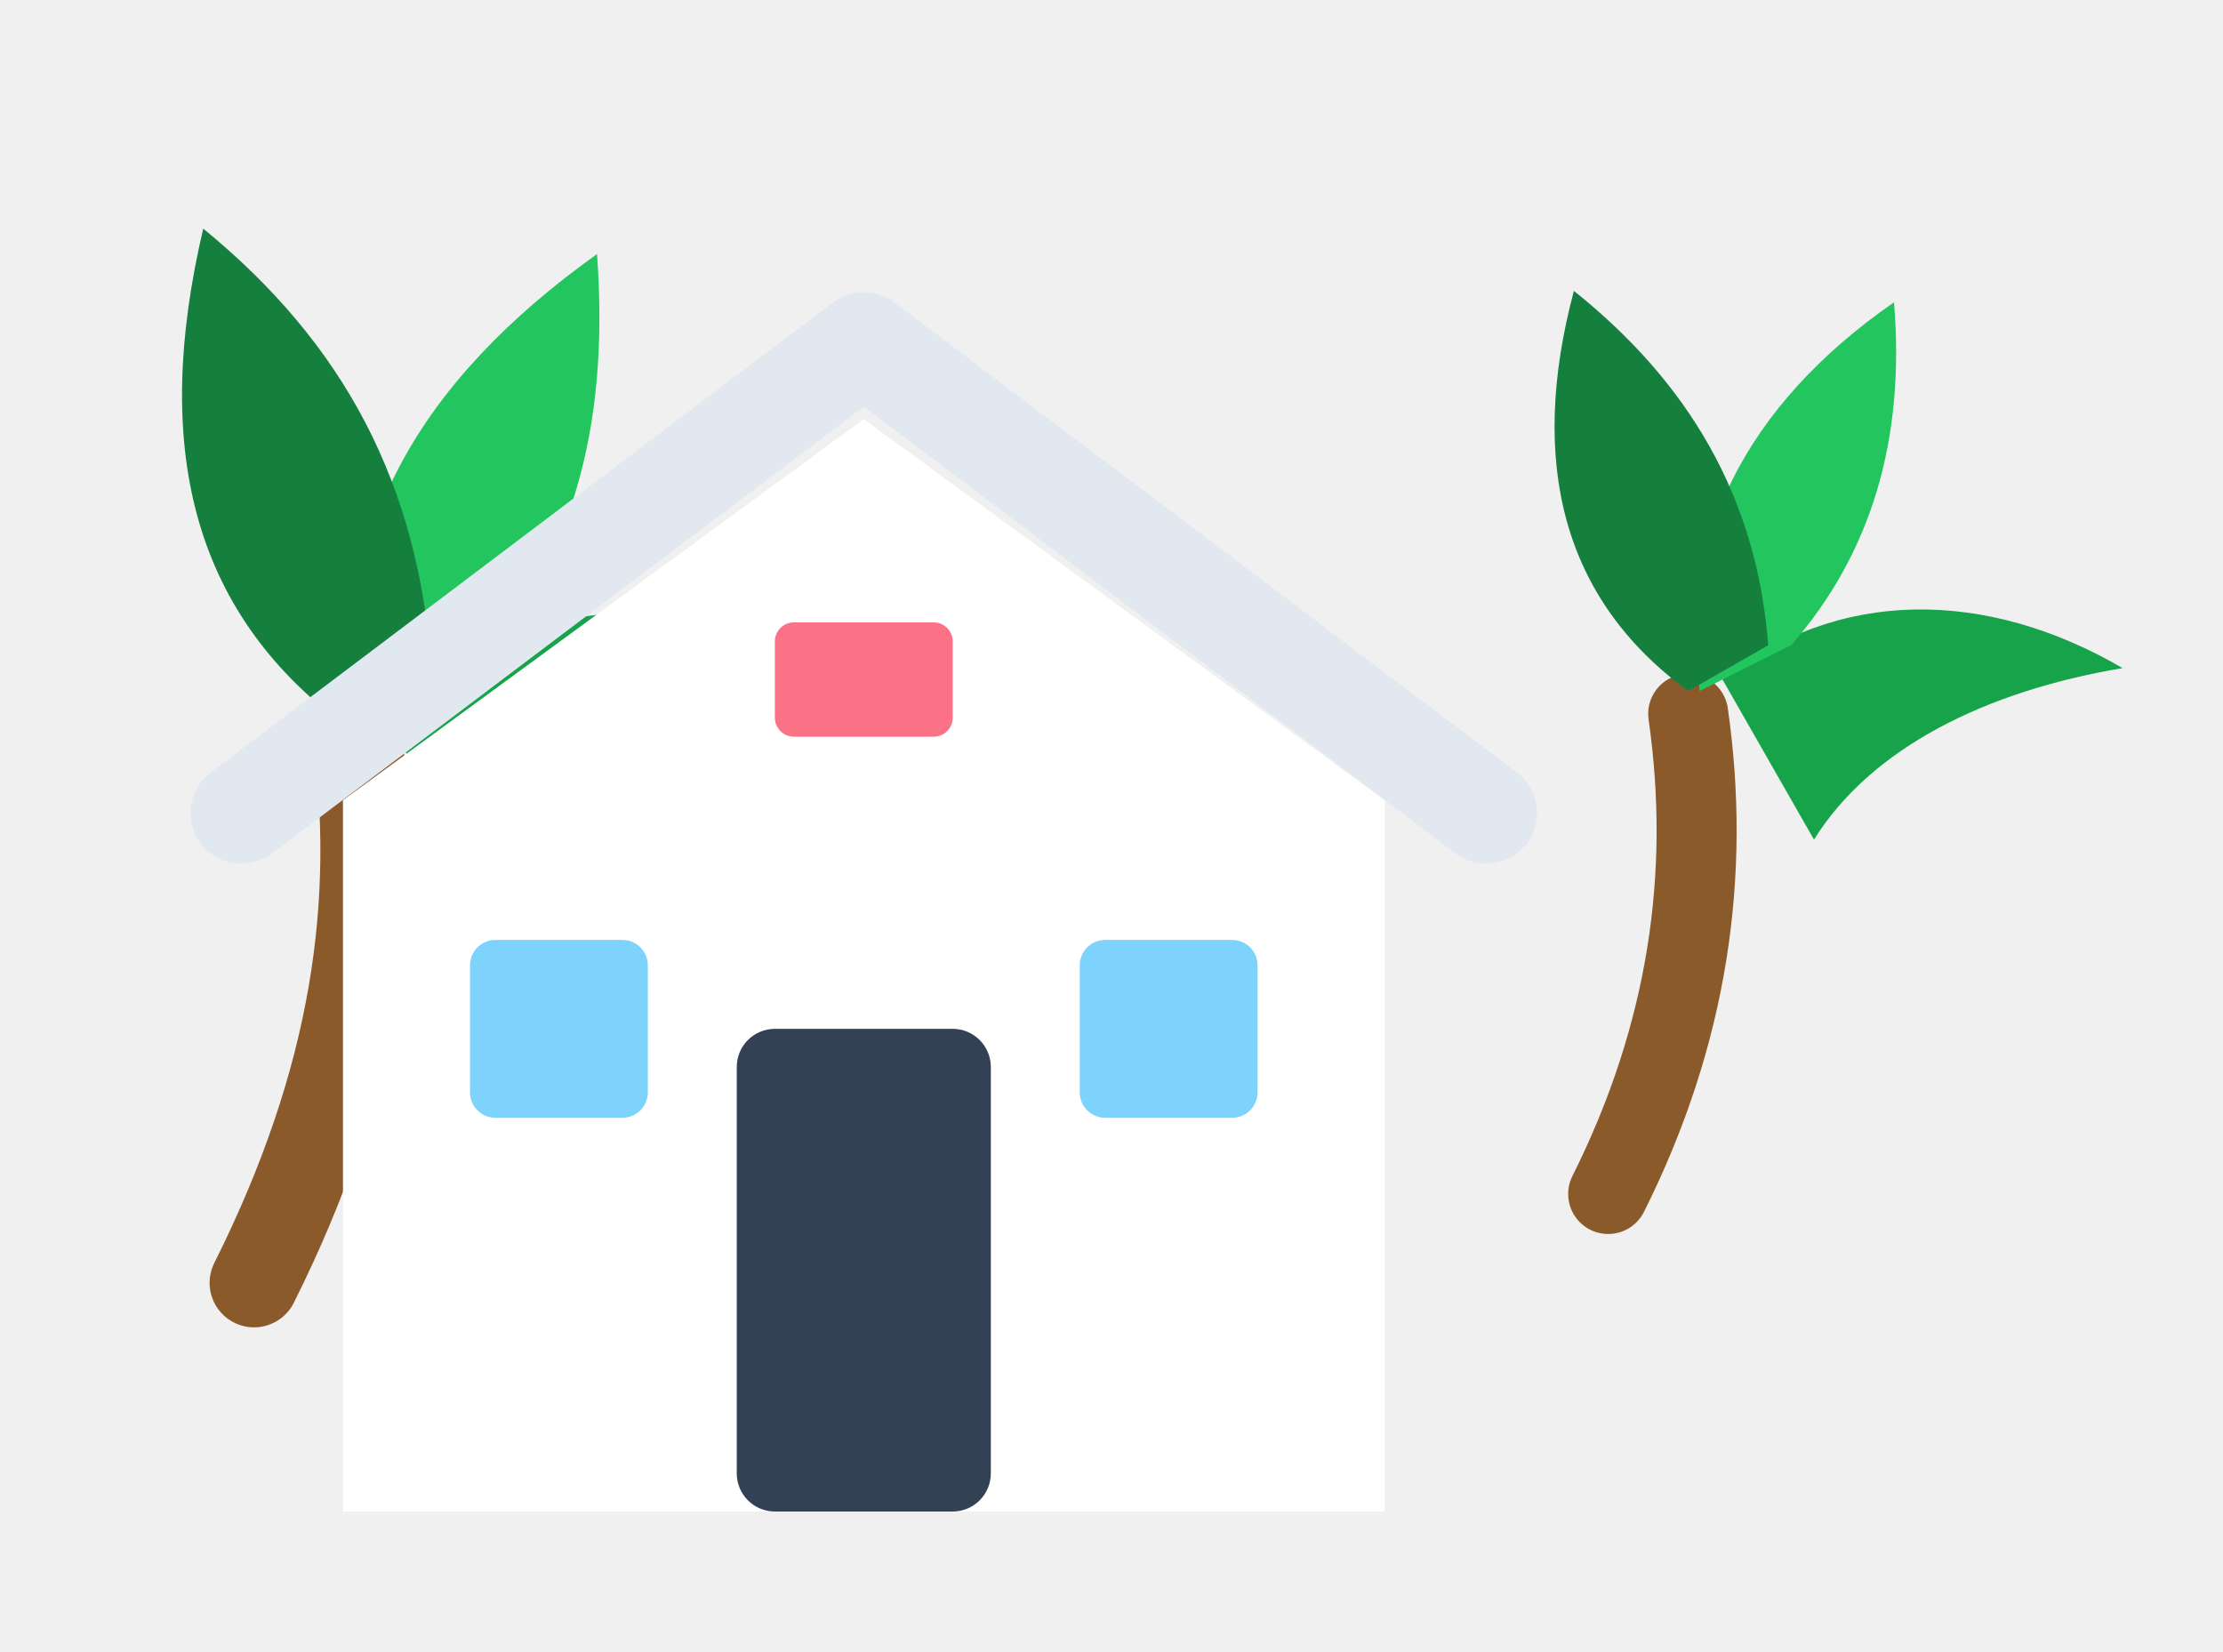
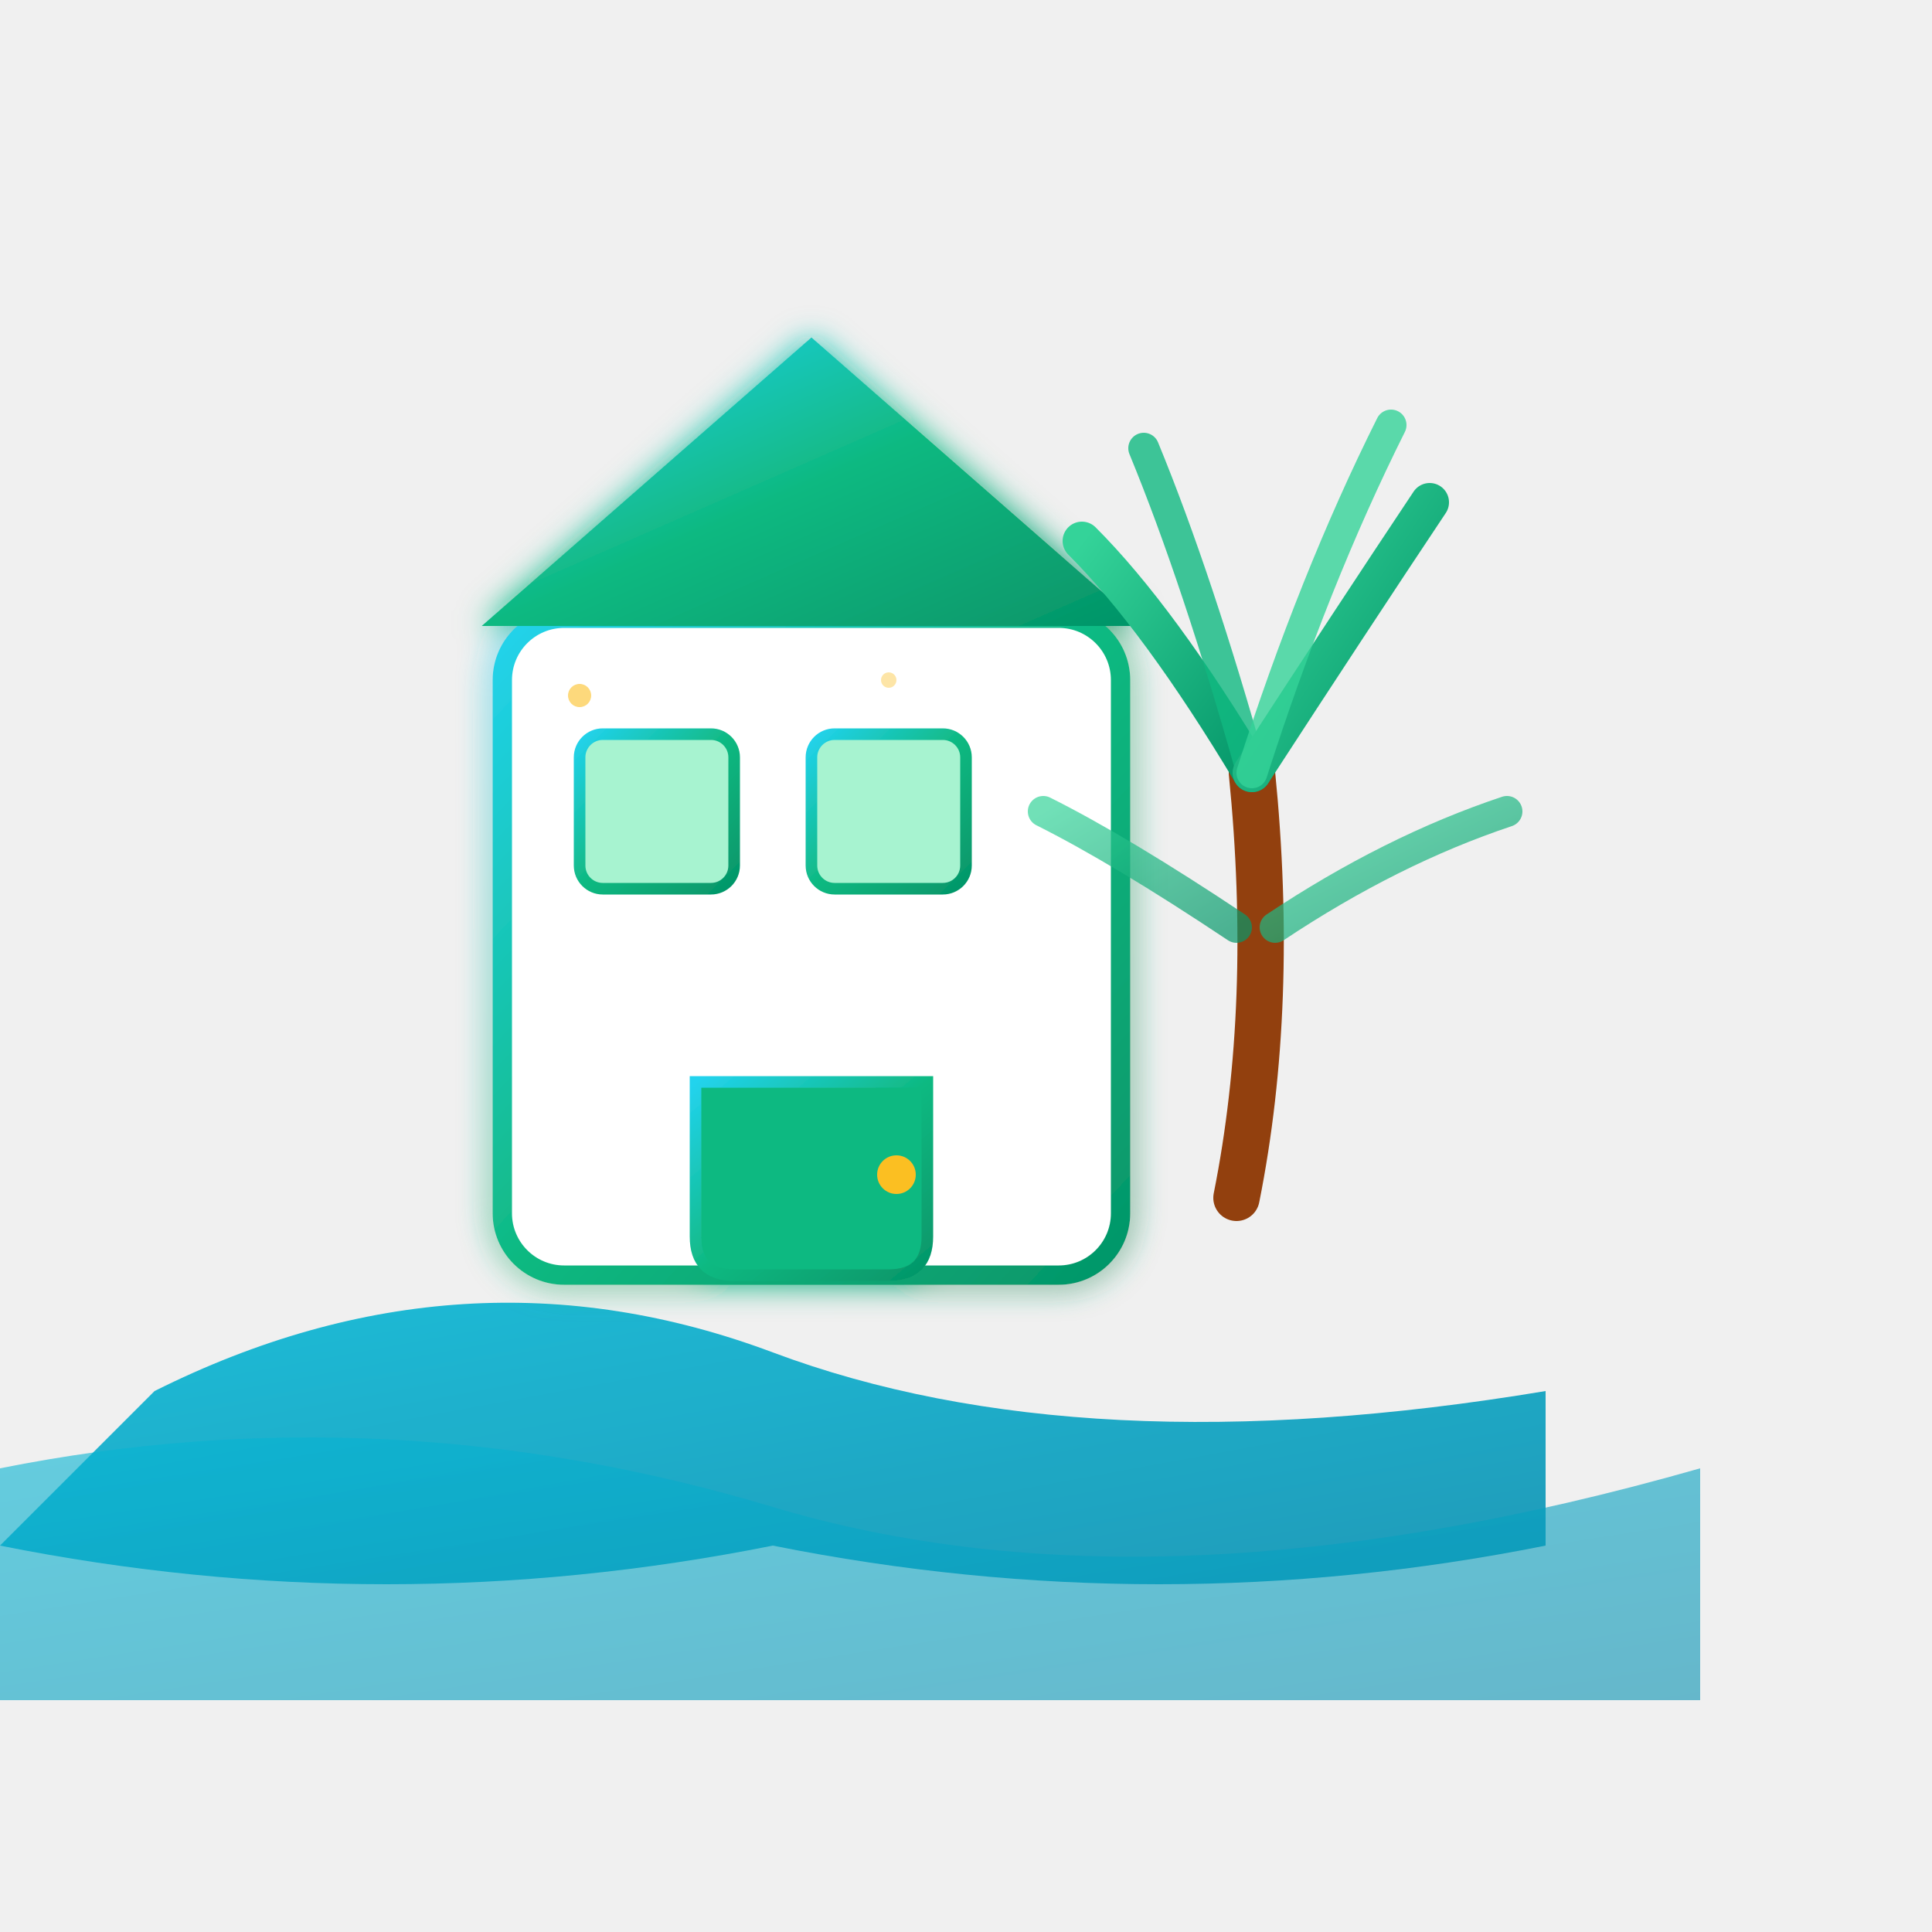
- <svg xmlns="http://www.w3.org/2000/svg" viewBox="60 65 175 130" role="img" aria-labelledby="title desc">
-   <g transform="translate(52 80)">
-     <path d="M28 86c8-16 10-30 8-44" stroke="#8b5a2b" stroke-width="7" stroke-linecap="round" fill="none" />
-     <path d="M38 41c12-10 26-10 39-2-14 2-24 8-30 17" fill="#16a34a" />
-     <path d="M36 42c-2-15 5-27 19-37 1 14-2 24-10 34" fill="#22c55e" />
-     <path d="M35 42c-12-9-15-22-11-39 11 9 17 20 18 35" fill="#15803d" />
+ <svg xmlns="http://www.w3.org/2000/svg" viewBox="0 0 250 250">
+   <defs>
+     <linearGradient id="greenGrad" x1="0%" y1="0%" x2="100%" y2="100%">
+       <stop offset="0%" style="stop-color:#22d3ee;stop-opacity:1" />
+       <stop offset="50%" style="stop-color:#10b981;stop-opacity:1" />
+       <stop offset="100%" style="stop-color:#059669;stop-opacity:1" />
+     </linearGradient>
+     <linearGradient id="blueGrad" x1="0%" y1="0%" x2="100%" y2="100%">
+       <stop offset="0%" style="stop-color:#06b6d4;stop-opacity:1" />
+       <stop offset="100%" style="stop-color:#0891b2;stop-opacity:1" />
+     </linearGradient>
+     <linearGradient id="palmGrad" x1="0%" y1="0%" x2="100%" y2="100%">
+       <stop offset="0%" style="stop-color:#34d399;stop-opacity:1" />
+       <stop offset="100%" style="stop-color:#059669;stop-opacity:1" />
+     </linearGradient>
+     <filter id="glow">
+       <feGaussianBlur stdDeviation="2" result="coloredBlur" />
+       <feMerge>
+         <feMergeNode in="coloredBlur" />
+         <feMergeNode in="SourceGraphic" />
+       </feMerge>
+     </filter>
+   </defs>
+   <path d="M 20 180 Q 60 160 100 175 T 200 180 L 200 200 Q 150 210 100 200 Q 50 210 0 200 Z" fill="url(#blueGrad)" opacity="0.9" />
+   <path d="M 0 190 Q 50 180 100 195 T 220 190 L 220 220 L 0 220 Z" fill="url(#blueGrad)" opacity="0.6" />
+   <g filter="url(#glow)">
+     <rect x="65" y="80" width="80" height="85" fill="#ffffff" stroke="url(#greenGrad)" stroke-width="2.5" rx="8" />
+     <polygon points="65,80 105,45 145,80" fill="url(#greenGrad)" stroke="url(#greenGrad)" stroke-width="2" />
+     <rect x="75" y="95" width="20" height="20" fill="#a7f3d0" stroke="url(#greenGrad)" stroke-width="1.5" rx="3" />
+     <rect x="105" y="95" width="20" height="20" fill="#a7f3d0" stroke="url(#greenGrad)" stroke-width="1.5" rx="3" />
+     <path d="M 90 140 L 90 160 Q 90 165 95 165 L 115 165 Q 120 165 120 160 L 120 140 Z" fill="#10b981" stroke="url(#greenGrad)" stroke-width="1.5" />
+     <circle cx="116" cy="152" r="2.5" fill="#fbbf24" />
  </g>
-   <g transform="translate(165 78) scale(0.9)">
-     <path d="M24 90c7-14 9-28 7-42" stroke="#8b5a2b" stroke-width="7" stroke-linecap="round" fill="none" />
-     <path d="M34 45c10-8 23-8 35-1-12 2-22 7-27 15" fill="#16a34a" />
-     <path d="M32 46c-2-13 4-25 17-34 1 12-2 22-9 30" fill="#22c55e" />
-     <path d="M31 46c-11-8-14-20-10-35 10 8 16 18 17 31" fill="#15803d" />
+   <g>
+     <path d="M 160 155 Q 165 130 162 100" stroke="#92400e" stroke-width="6" fill="none" stroke-linecap="round" stroke-linejoin="round" />
+     <path d="M 162 100 Q 150 80 140 70" stroke="url(#palmGrad)" stroke-width="5" fill="none" stroke-linecap="round" stroke-linejoin="round" />
+     <path d="M 162 100 Q 155 75 148 58" stroke="#10b981" stroke-width="4" fill="none" stroke-linecap="round" opacity="0.8" />
+     <path d="M 162 100 Q 175 80 185 65" stroke="url(#palmGrad)" stroke-width="5" fill="none" stroke-linecap="round" stroke-linejoin="round" />
+     <path d="M 162 100 Q 170 75 180 55" stroke="#34d399" stroke-width="4" fill="none" stroke-linecap="round" opacity="0.8" />
+     <path d="M 160 120 Q 145 110 135 105" stroke="url(#palmGrad)" stroke-width="4" fill="none" stroke-linecap="round" opacity="0.7" />
+     <path d="M 165 120 Q 180 110 195 105" stroke="url(#palmGrad)" stroke-width="4" fill="none" stroke-linecap="round" opacity="0.7" />
  </g>
-   <g transform="translate(79 84)">
-     <path d="M8 44 49 14l41 30v56H8z" fill="#ffffff" />
-     <path d="M0 45 49 8l49 37" fill="none" stroke="#e2e8f0" stroke-width="8" stroke-linecap="round" stroke-linejoin="round" />
-     <rect x="39" y="62" width="20" height="38" rx="3" fill="#334155" />
-     <rect x="18" y="55" width="14" height="14" rx="2" fill="#7dd3fc" />
-     <rect x="66" y="55" width="14" height="14" rx="2" fill="#7dd3fc" />
-     <rect x="42" y="30" width="14" height="9" rx="1.5" fill="#fb7185" />
-   </g>
+   <circle cx="75" cy="90" r="1.5" fill="#fbbf24" opacity="0.6" />
+   <circle cx="115" cy="88" r="1" fill="#fbbf24" opacity="0.4" />
</svg>
